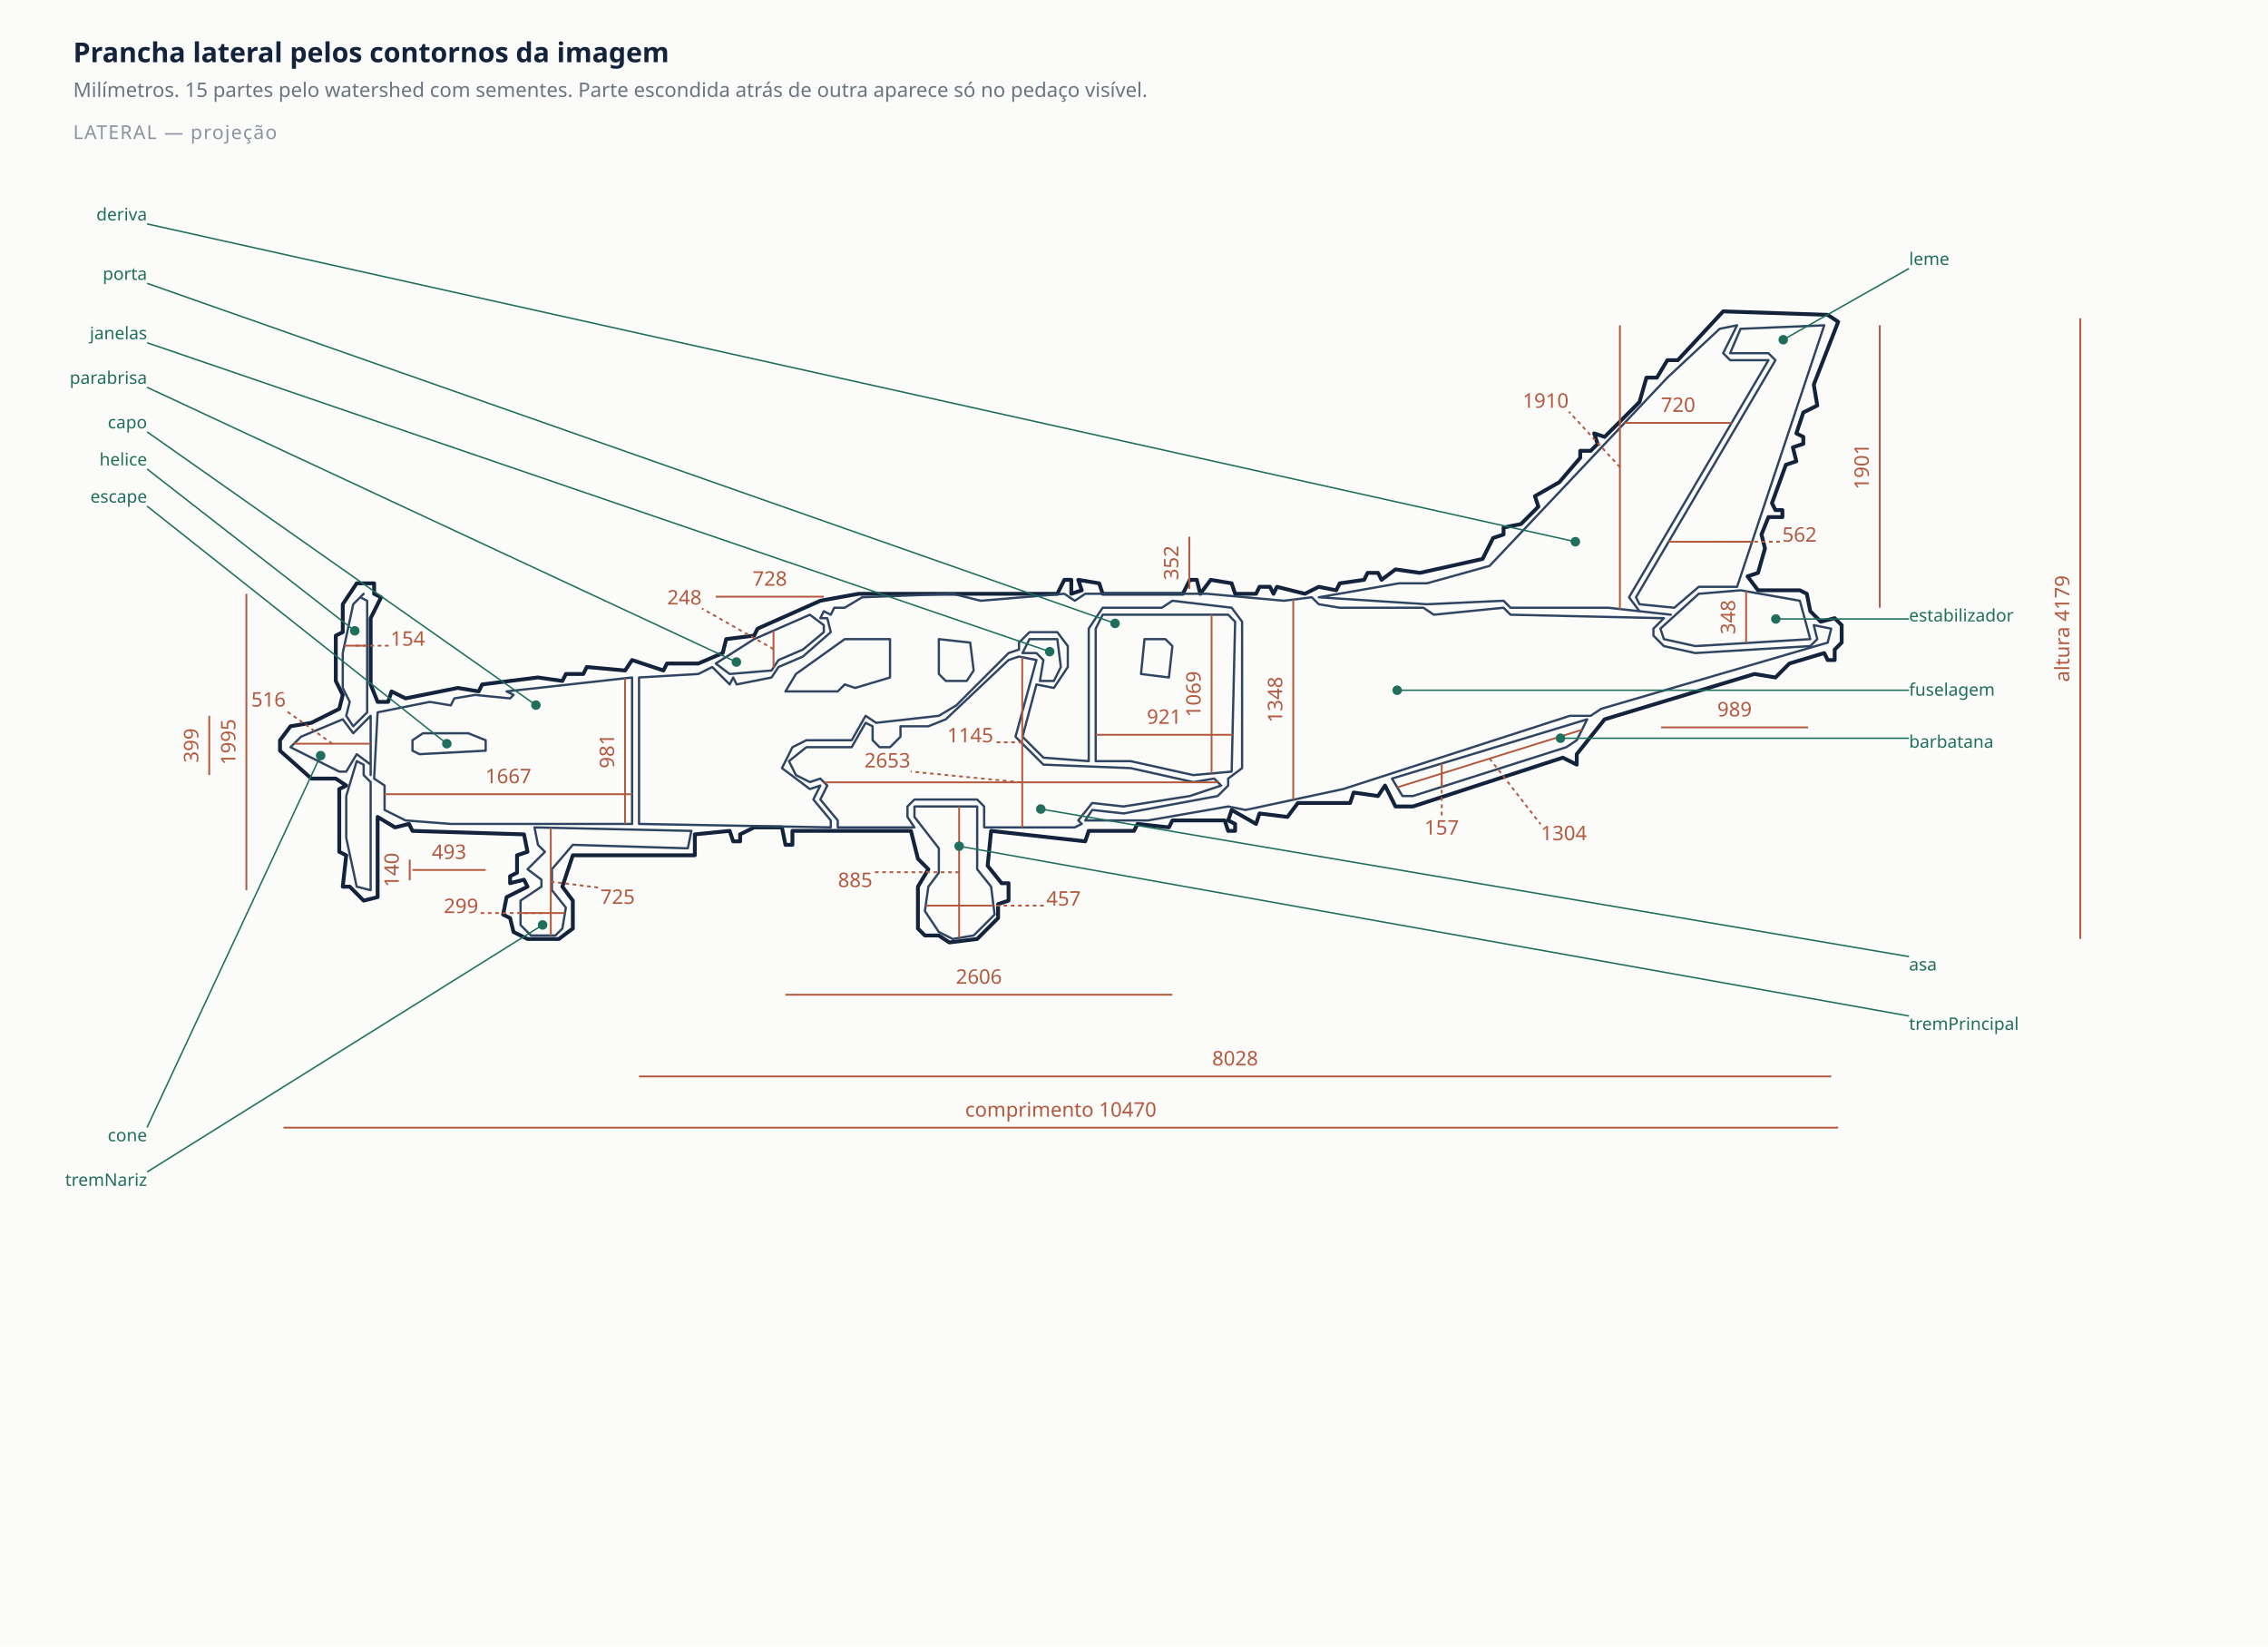
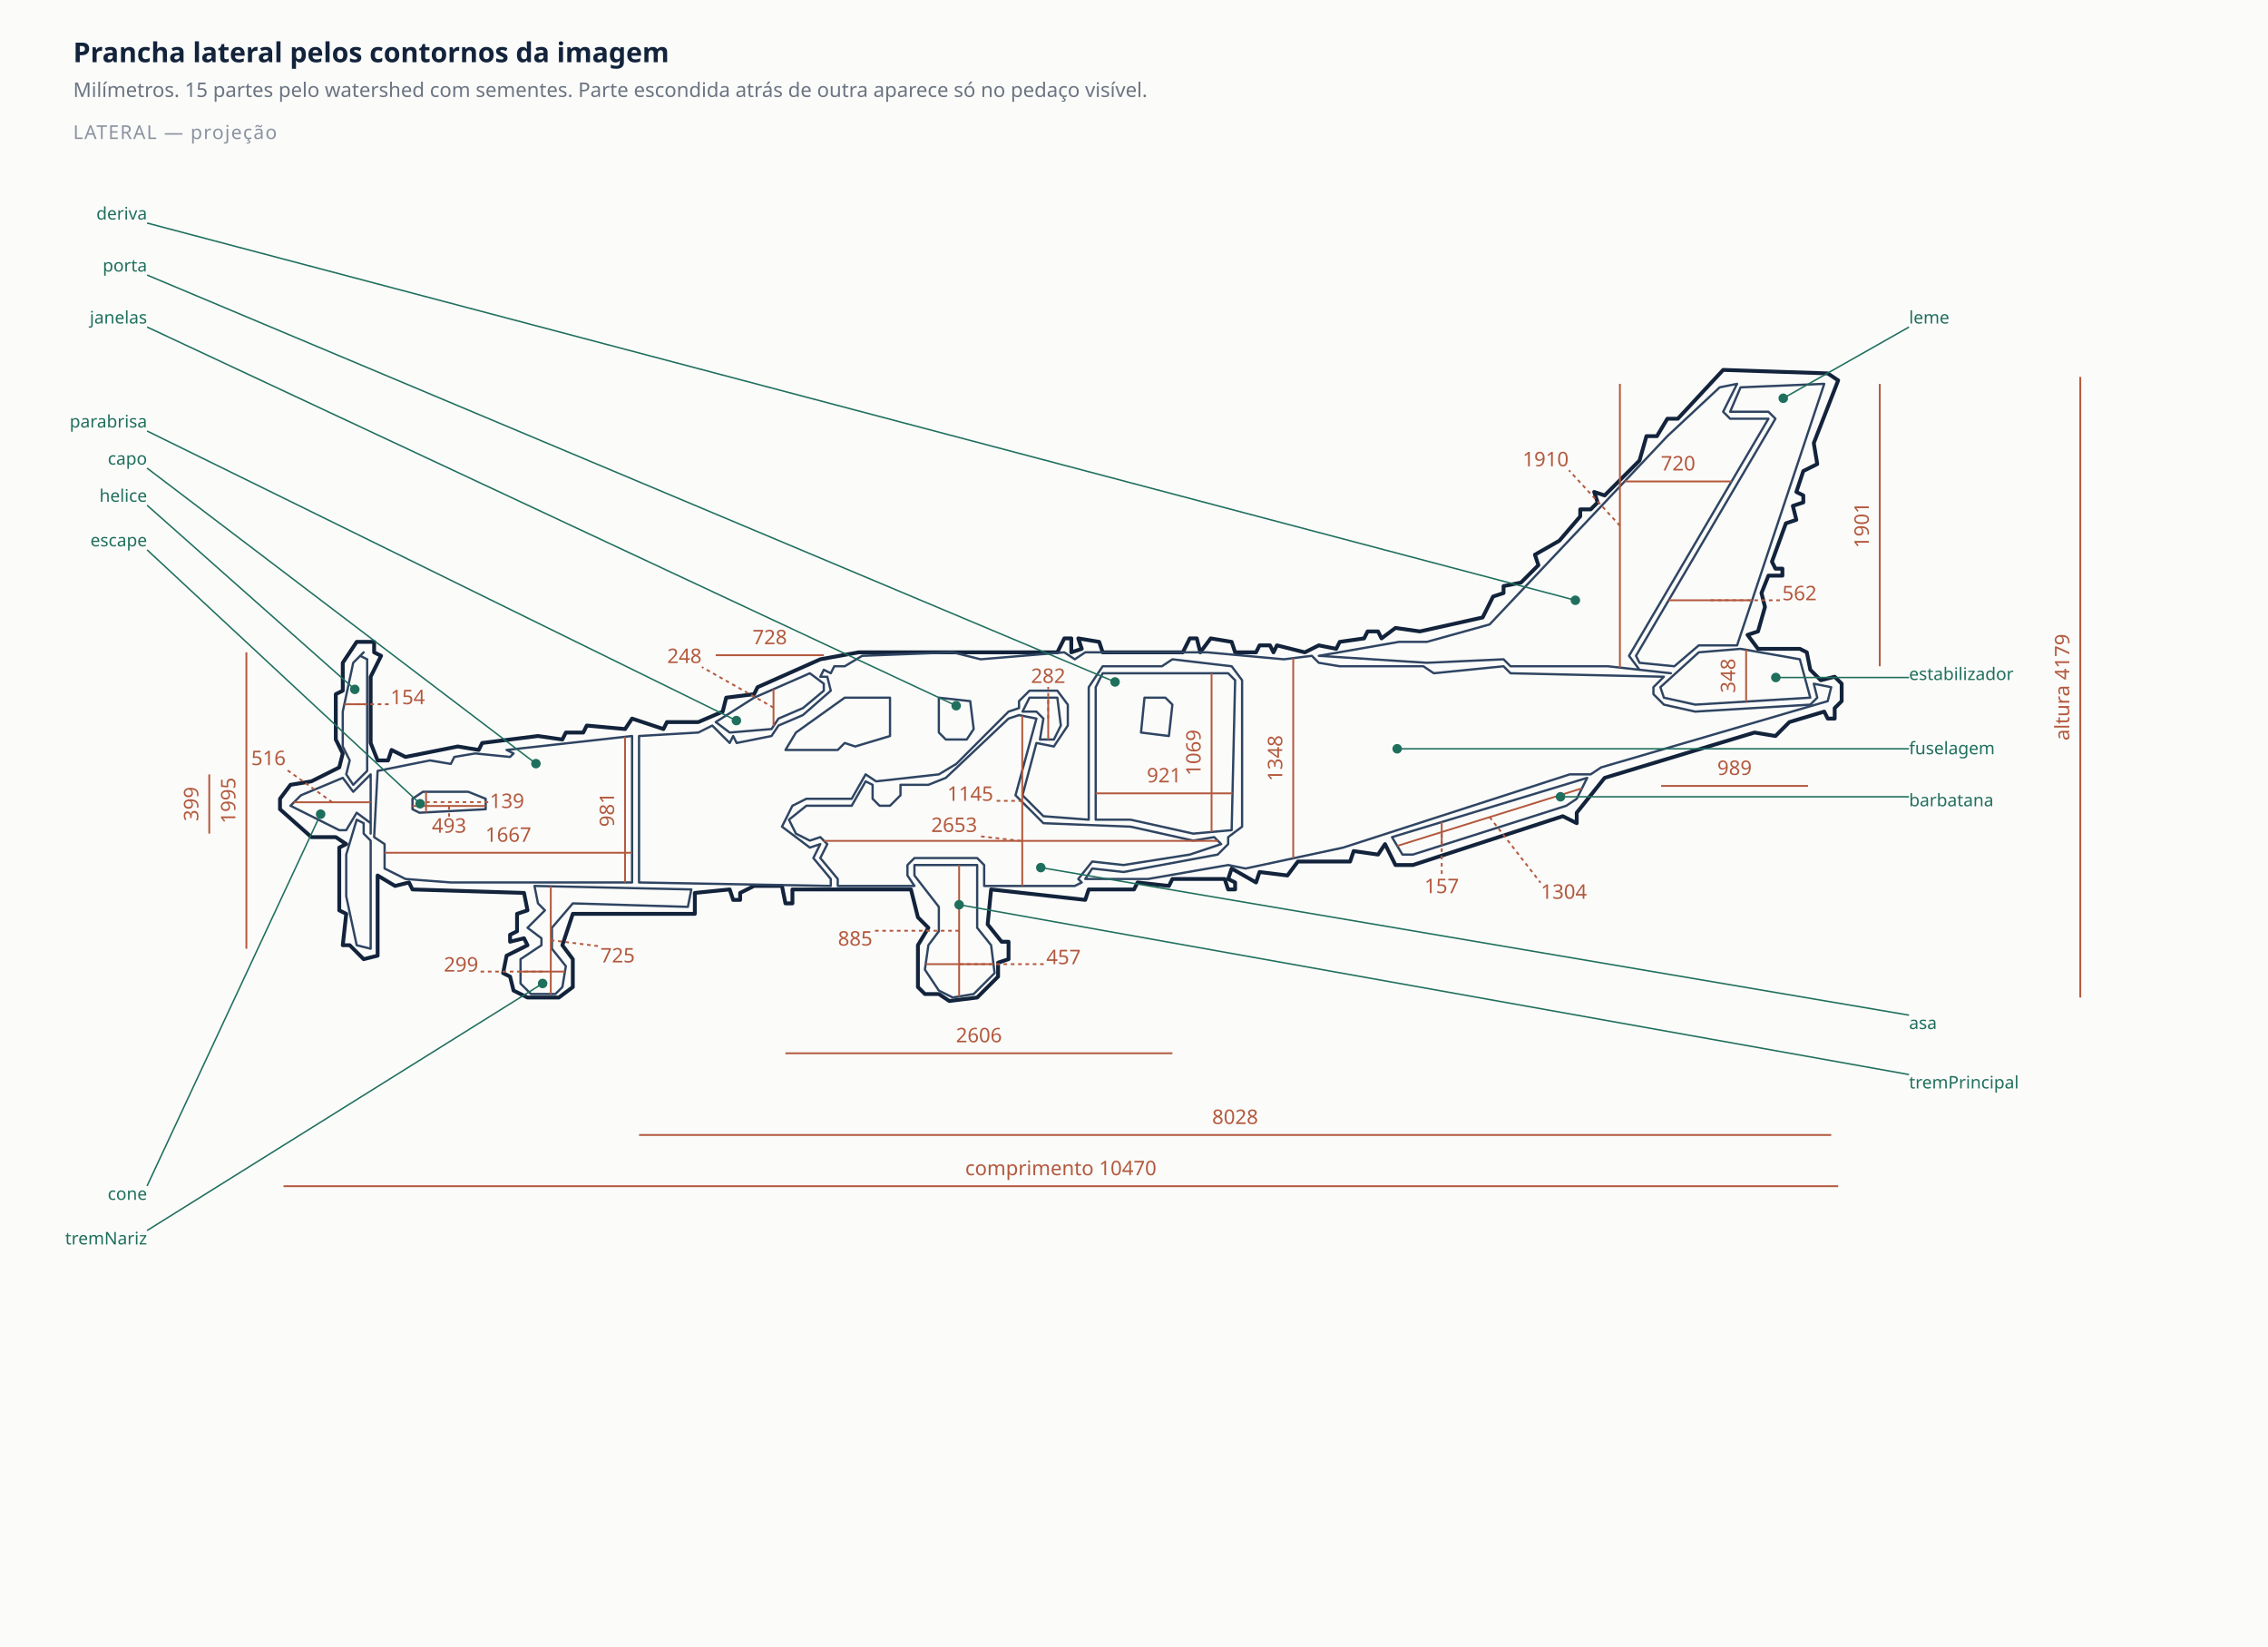
<svg xmlns="http://www.w3.org/2000/svg" viewBox="0 0 1240 900" width="1240" height="900" font-family="ui-sans-serif, system-ui, sans-serif">
  <rect width="1240" height="900" fill="#fbfbfa" />
  <style>
  .contorno{fill:none;stroke:#12233b;stroke-width:2.1;stroke-linejoin:round;stroke-linecap:round}
  .painel{fill:none;stroke:#2f4562;stroke-width:1.25;stroke-linejoin:round;stroke-linecap:round}
  .vidro{fill:none;stroke:#3d6b86;stroke-width:1.35;stroke-linejoin:round}
  .cromo{fill:none;stroke:#8a94a2;stroke-width:1.4;stroke-linejoin:round}
  .roda{fill:none;stroke:#8a94a2;stroke-width:1.6}
  .aro{fill:none;stroke:#c0c6cf;stroke-width:1.1}
  .eixo{fill:none;stroke:#c8ccd2;stroke-width:1;stroke-dasharray:9 4 2 4}
  .carater{fill:none;stroke:#b3593d;stroke-width:1.7;stroke-dasharray:6 3}
  .cota{stroke:#b3593d;stroke-width:1;fill:none}
  .cotat{fill:#b3593d;font-size:11px}
  .lm{fill:#1f6f5c}
  .lmt{fill:#1f6f5c;font-size:9.5px}
  .tit{fill:#12233b;font-size:15px;font-weight:600}
  .sub{fill:#6b7481;font-size:11px}
  .rot{fill:#8b93a0;font-size:10.5px;letter-spacing:.06em}
</style>
  <text x="40" y="34" class="tit">Prancha lateral pelos contornos da imagem</text>
  <text x="40" y="53" class="sub">Milímetros. 15 partes pelo watershed com sementes. Parte escondida atrás de outra aparece só no pedaço visível.</text>
  <text x="40" y="76" class="rot">LATERAL — projeção</text>
-   <path class="contorno" d="M 1005 175.91 L 999.28 172.09 L 942.11 170.19 L 917.33 196.87 L 911.61 196.87 L 905.9 206.4 L 900.18 206.4 L 896.37 219.74 L 877.31 238.8 L 871.59 236.89 L 873.5 242.61 L 869.69 246.42 L 863.97 246.42 L 863.97 250.23 L 852.53 263.57 L 839.19 271.2 L 841.1 276.92 L 831.57 286.44 L 822.04 288.35 L 822.04 292.16 L 816.32 294.07 L 810.61 305.5 L 776.3 313.13 L 762.96 311.22 L 755.34 316.94 L 753.43 313.13 L 747.71 313.13 L 745.81 316.94 L 732.47 318.84 L 730.56 322.65 L 721.03 320.75 L 713.41 324.56 L 698.16 320.75 L 696.26 324.56 L 694.35 320.75 L 688.63 320.75 L 686.73 324.56 L 675.29 324.56 L 673.39 318.84 L 661.95 316.94 L 656.23 324.56 L 654.33 316.94 L 650.52 316.94 L 646.7 324.56 L 602.87 324.56 L 600.96 318.84 L 589.53 316.94 L 591.44 322.65 L 585.72 324.56 L 585.72 316.94 L 581.91 316.94 L 578.09 324.56 L 469.46 324.56 L 448.5 328.37 L 414.19 343.62 L 412.29 347.43 L 397.04 349.34 L 395.13 356.96 L 381.79 362.68 L 364.64 362.68 L 362.74 366.49 L 345.58 360.77 L 341.77 366.49 L 320.81 364.58 L 318.9 368.4 L 309.37 368.4 L 307.47 372.21 L 294.13 370.3 L 263.63 374.11 L 261.73 377.92 L 250.29 376.02 L 221.7 381.74 L 214.08 377.92 L 212.17 383.64 L 206.46 383.64 L 202.65 374.11 L 202.65 337.9 L 208.36 326.47 L 204.55 324.56 L 204.55 318.84 L 195.02 318.84 L 187.4 330.28 L 187.4 345.53 L 183.59 347.43 L 183.59 372.21 L 187.4 379.83 L 185.49 387.45 L 170.25 395.08 L 158.81 396.98 L 153.09 404.61 L 153.09 410.32 L 170.25 425.57 L 183.59 425.57 L 189.3 429.38 L 185.49 431.29 L 185.49 465.59 L 189.3 467.5 L 187.4 484.65 L 191.21 484.65 L 198.83 492.27 L 206.46 490.37 L 206.46 446.53 L 215.99 452.25 L 223.61 450.35 L 225.52 454.16 L 286.5 456.06 L 288.41 465.59 L 282.69 467.5 L 282.69 477.03 L 278.88 478.93 L 278.88 482.75 L 286.5 480.84 L 288.41 484.65 L 276.97 490.37 L 275.07 499.9 L 278.88 501.8 L 280.78 509.43 L 288.41 513.24 L 305.56 513.24 L 313.18 507.52 L 313.18 492.27 L 307.47 484.65 L 313.18 467.5 L 379.89 467.5 L 379.89 456.06 L 398.95 454.16 L 400.85 459.87 L 404.66 459.87 L 404.66 456.06 L 412.29 452.25 L 427.53 452.25 L 429.44 461.78 L 433.25 461.78 L 433.25 454.16 L 498.05 454.16 L 501.86 469.4 L 507.58 475.12 L 501.86 484.65 L 501.86 507.52 L 505.67 511.33 L 513.3 511.33 L 519.01 515.14 L 534.26 513.24 L 545.69 501.8 L 545.69 494.18 L 551.41 492.27 L 551.41 482.75 L 547.6 482.75 L 539.98 473.22 L 541.88 454.16 L 593.34 459.87 L 595.25 454.16 L 620.02 454.16 L 621.93 450.35 L 639.08 452.25 L 640.99 448.44 L 669.57 448.44 L 671.48 454.16 L 675.29 454.16 L 675.29 450.35 L 671.48 448.44 L 673.39 442.72 L 686.73 450.35 L 688.63 444.63 L 703.88 446.53 L 709.6 438.91 L 738.18 438.91 L 740.09 433.19 L 753.43 435.1 L 757.24 429.38 L 762.96 440.82 L 772.49 440.82 L 854.44 414.13 L 862.06 417.95 L 862.06 412.23 L 877.31 393.17 L 959.26 368.4 L 970.7 370.3 L 978.32 362.68 L 997.38 356.96 L 999.28 360.77 L 1003.09 360.77 L 1003.09 355.05 L 1006.91 351.24 L 1006.91 341.71 L 1003.09 337.9 L 995.47 339.81 L 989.75 334.09 L 987.85 324.56 L 984.04 322.65 L 961.17 322.65 L 955.45 315.03 L 961.17 313.13 L 964.98 299.78 L 963.07 292.16 L 966.88 282.63 L 974.51 282.63 L 974.51 278.82 L 970.7 278.82 L 968.79 275.01 L 976.41 254.05 L 982.13 252.14 L 980.22 244.52 L 985.94 242.61 L 985.94 238.8 L 982.13 236.89 L 985.94 225.46 L 993.57 221.65 L 991.66 210.21 L 1005 175.91" />
-   <path class="painel" d="M 667.67 429.38 L 663.86 425.57 L 652.42 427.48 L 618.12 419.85 L 570.47 417.95 L 555.22 402.7 L 566.66 360.77 L 557.13 358.87 L 551.41 360.77 L 517.11 393.17 L 507.58 396.98 L 492.33 396.98 L 492.33 402.7 L 486.61 408.42 L 480.9 408.42 L 477.09 404.61 L 477.09 396.98 L 473.27 395.08 L 465.65 408.42 L 440.87 408.42 L 431.35 416.04 L 435.16 423.66 L 442.78 427.48 L 448.5 425.57 L 452.31 429.38 L 448.5 437 L 458.03 448.44 L 458.03 452.25 L 499.96 452.25 L 496.14 446.53 L 496.14 440.82 L 499.96 437 L 534.26 437 L 538.07 440.82 L 538.07 452.25 L 587.62 452.25 L 591.44 450.35 L 589.53 448.44 L 597.15 438.91 L 614.31 440.82 L 650.52 435.1 L 667.67 429.38" />
-   <path class="painel" d="M 867.78 393.17 L 761.05 425.57 L 766.77 435.1 L 772.49 435.1 L 856.35 408.42 L 862.06 404.61 L 867.78 393.17" />
-   <path class="painel" d="M 345.58 370.3 L 276.97 377.92 L 280.78 379.83 L 278.88 381.74 L 259.82 379.83 L 248.39 381.74 L 246.48 385.55 L 235.05 383.64 L 206.46 389.36 L 204.55 425.57 L 210.27 429.38 L 210.27 442.72 L 221.7 448.44 L 246.48 450.35 L 345.58 450.35 L 345.58 370.3" />
-   <path class="painel" d="M 202.65 391.26 L 193.12 400.79 L 187.4 393.17 L 164.53 402.7 L 158.81 408.42 L 185.49 421.76 L 189.3 421.76 L 195.02 412.23 L 202.65 417.95 L 202.65 423.66 L 202.65 391.26" />
-   <path class="painel" d="M 966.88 196.87 L 945.92 196.87 L 942.11 193.06 L 949.73 177.81 L 940.2 179.72 L 911.61 206.4 L 814.42 309.31 L 780.11 318.84 L 764.87 318.84 L 721.03 326.47 L 780.11 330.28 L 822.04 328.37 L 825.85 332.18 L 879.22 332.18 L 913.52 336 L 896.37 334.09 L 890.65 326.47 L 966.88 196.87" />
-   <path class="painel" d="M 225.52 404.61 L 225.52 410.32 L 229.33 412.23 L 265.54 410.32 L 265.54 404.61 L 256.01 400.79 L 231.23 400.79 L 225.52 404.61" />
-   <path class="painel" d="M 907.8 343.62 L 909.71 349.34 L 926.86 353.15 L 989.75 349.34 L 984.04 328.37 L 951.64 322.65 L 928.77 324.56 L 907.8 343.62" />
-   <path class="painel" d="M 349.39 450.35 L 454.22 452.25 L 454.22 448.44 L 444.69 437 L 448.5 429.38 L 442.78 431.29 L 427.53 419.85 L 433.25 408.42 L 440.87 404.61 L 465.65 404.61 L 473.27 391.26 L 478.99 395.08 L 513.3 391.26 L 522.83 385.55 L 551.41 356.96 L 557.13 355.05 L 557.13 351.24 L 562.85 345.53 L 578.09 345.53 L 583.81 353.15 L 583.81 364.58 L 576.19 376.02 L 566.66 374.11 L 559.04 402.7 L 570.47 414.13 L 595.25 416.04 L 595.25 343.62 L 602.87 332.18 L 635.27 332.18 L 640.99 328.37 L 673.39 332.18 L 679.1 339.81 L 679.1 419.85 L 671.48 425.57 L 671.48 429.38 L 665.76 435.1 L 614.31 444.63 L 597.15 442.72 L 593.34 448.44 L 627.65 448.44 L 671.48 440.82 L 681.01 442.72 L 734.37 431.29 L 858.25 391.26 L 869.69 391.26 L 875.4 387.45 L 999.28 351.24 L 1001.19 343.62 L 991.66 341.71 L 993.57 349.34 L 989.75 353.15 L 926.86 356.96 L 909.71 353.15 L 903.99 347.43 L 903.99 343.62 L 909.71 337.9 L 825.85 336 L 822.04 332.18 L 783.92 336 L 778.21 332.18 L 732.47 332.18 L 721.03 330.28 L 717.22 326.47 L 701.97 328.37 L 660.04 324.56 L 593.34 324.56 L 587.62 328.37 L 581.91 324.56 L 536.17 328.37 L 520.92 324.56 L 471.37 326.47 L 461.84 332.18 L 456.12 332.18 L 454.22 336 L 450.4 334.09 L 448.5 337.9 L 452.31 337.9 L 454.22 345.53 L 438.97 358.87 L 425.63 364.58 L 421.82 370.3 L 402.76 374.11 L 400.85 370.3 L 398.95 374.11 L 389.42 364.58 L 381.79 368.4 L 349.39 370.3 L 349.39 450.35" />
-   <path class="painel" d="M 195.02 416.04 L 189.3 435.1 L 189.3 457.97 L 195.02 484.65 L 202.65 486.56 L 202.65 427.48 L 198.83 423.66 L 198.83 417.95 L 195.02 416.04" />
-   <path class="painel" d="M 198.83 324.56 L 193.12 330.28 L 187.4 356.96 L 187.4 376.02 L 191.21 383.64 L 189.3 391.26 L 193.12 396.98 L 200.74 389.36 L 200.74 328.37 L 196.93 326.47 L 198.83 324.56" />
-   <path class="painel" d="M 486.61 349.34 L 461.84 349.34 L 435.16 368.4 L 429.44 377.92 L 458.03 377.92 L 461.84 374.11 L 467.56 376.02 L 486.61 370.3 L 486.61 349.34" />
-   <path class="painel" d="M 513.3 349.34 L 513.3 368.4 L 517.11 372.21 L 528.54 372.21 L 532.35 366.49 L 530.45 351.24 L 513.3 349.34" />
-   <path class="painel" d="M 625.74 349.34 L 623.83 368.4 L 639.08 370.3 L 640.99 353.15 L 637.17 349.34 L 625.74 349.34" />
-   <path class="painel" d="M 562.85 349.34 L 559.04 356.96 L 566.66 356.96 L 570.47 360.77 L 568.57 372.21 L 576.19 372.21 L 580 364.58 L 578.09 349.34 L 562.85 349.34" />
-   <path class="painel" d="M 997.38 177.81 L 951.64 179.72 L 945.92 193.06 L 966.88 193.06 L 970.7 196.87 L 894.46 326.47 L 896.37 330.28 L 915.43 332.18 L 928.77 320.75 L 949.73 320.75 L 997.38 177.81" />
-   <path class="painel" d="M 450.4 341.71 L 442.78 336 L 412.29 349.34 L 391.32 362.68 L 398.95 368.4 L 421.82 366.49 L 425.63 360.77 L 438.97 355.05 L 450.4 345.53 L 450.4 341.71" />
-   <path class="painel" d="M 602.87 336 L 599.06 343.62 L 599.06 416.04 L 618.12 416.04 L 652.42 423.66 L 673.39 421.76 L 675.29 339.81 L 671.48 336 L 602.87 336" />
-   <path class="painel" d="M 284.6 505.61 L 290.31 511.33 L 303.65 511.33 L 307.47 507.52 L 309.37 496.09 L 301.75 486.56 L 301.75 475.12 L 313.18 461.78 L 376.08 463.69 L 377.98 454.16 L 292.22 452.25 L 294.13 461.78 L 297.94 465.59 L 288.41 475.12 L 296.03 480.84 L 296.03 484.65 L 284.6 492.27 L 284.6 505.61" />
-   <path class="painel" d="M 499.96 440.82 L 499.96 446.53 L 513.3 463.69 L 513.3 477.03 L 507.58 484.65 L 505.67 497.99 L 513.3 509.43 L 520.92 513.24 L 532.35 511.33 L 543.79 499.9 L 541.88 484.65 L 534.26 475.12 L 534.26 440.82 L 499.96 440.82" />
-   <path class="cota" d="M 155 616.37 L 1005 616.37" />
-   <text x="580" y="610.37" class="cotat" text-anchor="middle">comprimento 10470</text>
-   <path class="cota" d="M 1137.37 513.24 L 1137.37 174" />
-   <text x="1131.37" y="343.62" class="cotat" text-anchor="middle" transform="rotate(-90 1131.37 343.62)">altura 4179</text>
-   <path class="cota" d="M 188.26 352.93 L 200.74 352.93" />
-   <text x="222.92" y="352.93" class="cotat" text-anchor="middle">154</text>
-   <path class="cota" stroke-dasharray="2 2" d="M 194.5 352.93 L 213.35 352.93" />
-   <path class="cota" d="M 134.7 486.56 L 134.7 324.56" />
-   <text x="128.7" y="405.56" class="cotat" text-anchor="middle" transform="rotate(-90 128.7 405.56)">1995</text>
-   <path class="cota" d="M 160.72 406.51 L 202.65 406.51" />
-   <text x="146.77" y="386.22" class="cotat" text-anchor="middle">516</text>
-   <path class="cota" stroke-dasharray="2 2" d="M 181.68 406.51 L 156.34 388.42" />
-   <path class="cota" d="M 114.41 423.66 L 114.41 391.26" />
-   <text x="108.41" y="407.46" class="cotat" text-anchor="middle" transform="rotate(-90 108.41 407.46)">399</text>
-   <path class="cota" d="M 210.27 434.11 L 345.58 434.11" />
-   <text x="277.93" y="428.11" class="cotat" text-anchor="middle">1667</text>
-   <path class="cota" d="M 341.73 450.35 L 341.73 370.73" />
-   <text x="335.73" y="410.54" class="cotat" text-anchor="middle" transform="rotate(-90 335.73 410.54)">981</text>
-   <path class="cota" d="M 225.52 475.52 L 265.54 475.52" />
-   <text x="245.53" y="469.52" class="cotat" text-anchor="middle">493</text>
-   <path class="cota" d="M 224.01 481.2 L 224.01 469.84" />
-   <text x="218.01" y="475.52" class="cotat" text-anchor="middle" transform="rotate(-90 218.01 475.52)">140</text>
-   <path class="cota" d="M 391.32 326.14 L 450.4 326.14" />
-   <text x="420.86" y="320.14" class="cotat" text-anchor="middle">728</text>
-   <path class="cota" d="M 422.91 364.85 L 422.91 344.69" />
-   <text x="374.2" y="330.41" class="cotat" text-anchor="middle">248</text>
-   <path class="cota" stroke-dasharray="2 2" d="M 422.91 354.77 L 383.77 332.61" />
-   <path class="cota" d="M 429.44 543.71 L 640.99 543.71" />
-   <text x="535.21" y="537.71" class="cotat" text-anchor="middle">2606</text>
-   <path class="cota" d="M 650.23 321.92 L 650.23 293.34" />
-   <text x="644.23" y="307.63" class="cotat" text-anchor="middle" transform="rotate(-90 644.23 307.63)">352</text>
-   <path class="cota" d="M 599.06 401.64 L 673.85 401.64" />
-   <text x="636.46" y="395.64" class="cotat" text-anchor="middle">921</text>
-   <path class="cota" d="M 662.41 422.76 L 662.41 336" />
-   <text x="656.41" y="379.38" class="cotat" text-anchor="middle" transform="rotate(-90 656.41 379.38)">1069</text>
-   <path class="cota" d="M 349.39 588.37 L 1001.19 588.37" />
-   <text x="675.29" y="582.37" class="cotat" text-anchor="middle">8028</text>
-   <path class="cota" d="M 707.06 437.14 L 707.06 327.74" />
-   <text x="701.06" y="382.44" class="cotat" text-anchor="middle" transform="rotate(-90 701.06 382.44)">1348</text>
-   <path class="cota" d="M 450.55 427.62 L 665.91 427.62" />
-   <text x="485.16" y="419.5" class="cotat" text-anchor="middle">2653</text>
-   <path class="cota" stroke-dasharray="2 2" d="M 558.23 427.62 L 497.92 421.7" />
-   <path class="cota" d="M 558.9 452.22 L 558.9 359.26" />
-   <text x="530.48" y="405.74" class="cotat" text-anchor="middle">1145</text>
-   <path class="cota" stroke-dasharray="2 2" d="M 558.9 405.74 L 543.24 405.74" />
-   <path class="cota" d="M 763.89 430.38 L 864.96 398.88" />
-   <text x="855.02" y="459.28" class="cotat" text-anchor="middle">1304</text>
-   <path class="cota" stroke-dasharray="2 2" d="M 814.43 414.63 L 842.26 450.48" />
-   <path class="cota" d="M 788.24 430.09 L 788.24 417.32" />
-   <text x="788.24" y="456.18" class="cotat" text-anchor="middle">157</text>
-   <path class="cota" stroke-dasharray="2 2" d="M 788.24 423.7 L 788.24 447.38" />
-   <path class="cota" d="M 908.2 397.58 L 988.52 397.58" />
-   <text x="948.36" y="391.58" class="cotat" text-anchor="middle">989</text>
-   <path class="cota" d="M 954.67 351.46 L 954.67 323.19" />
-   <text x="948.67" y="337.33" class="cotat" text-anchor="middle" transform="rotate(-90 948.67 337.33)">348</text>
-   <path class="cota" d="M 888.24 231.15 L 946.72 231.15" />
-   <text x="917.48" y="225.15" class="cotat" text-anchor="middle">720</text>
-   <path class="cota" d="M 885.67 332.88 L 885.67 177.81" />
-   <text x="845.07" y="222.87" class="cotat" text-anchor="middle">1910</text>
-   <path class="cota" stroke-dasharray="2 2" d="M 885.67 255.34 L 857.83 225.07" />
-   <path class="cota" d="M 912.33 296.1 L 957.95 296.1" />
-   <text x="983.85" y="296.1" class="cotat" text-anchor="middle">562</text>
-   <path class="cota" stroke-dasharray="2 2" d="M 935.14 296.1 L 974.28 296.1" />
-   <path class="cota" d="M 1027.74 332.18 L 1027.74 177.81" />
-   <text x="1021.74" y="255" class="cotat" text-anchor="middle" transform="rotate(-90 1021.74 255)">1901</text>
-   <path class="cota" d="M 284.6 499.06 L 308.88 499.06" />
-   <text x="252.08" y="499.06" class="cotat" text-anchor="middle">299</text>
-   <path class="cota" stroke-dasharray="2 2" d="M 296.74 499.06 L 261.65 499.06" />
-   <path class="cota" d="M 301.13 511.33 L 301.13 452.45" />
-   <text x="337.67" y="494.07" class="cotat" text-anchor="middle">725</text>
-   <path class="cota" stroke-dasharray="2 2" d="M 301.13 481.89 L 328.1 485.27" />
-   <path class="cota" d="M 506.1 495 L 543.18 495" />
-   <text x="581.47" y="495" class="cotat" text-anchor="middle">457</text>
-   <path class="cota" stroke-dasharray="2 2" d="M 524.64 495 L 571.9 495" />
-   <path class="cota" d="M 524.39 512.66 L 524.39 440.82" />
-   <text x="467.56" y="484.86" class="cotat" text-anchor="middle">885</text>
-   <path class="cota" stroke-dasharray="2 2" d="M 524.39 476.74 L 477.13 476.74" />
-   <circle class="lm" cx="569.04" cy="442.23" r="2.6" />
-   <text class="lmt" x="1043.74" y="530.48">asa</text>
-   <path class="lm" stroke="#1f6f5c" stroke-width="0.8" fill="none" d="M 569.04 442.23 L 1043.74 522.88" />
-   <circle class="lm" cx="853.19" cy="403.51" r="2.6" />
-   <text class="lmt" x="1043.74" y="408.7">barbatana</text>
-   <path class="lm" stroke="#1f6f5c" stroke-width="0.8" fill="none" d="M 853.19 403.51 L 1043.74 403.51" />
-   <circle class="lm" cx="293.01" cy="385.4" r="2.6" />
-   <text class="lmt" x="80.41" y="234.15" text-anchor="end">capo</text>
-   <path class="lm" stroke="#1f6f5c" stroke-width="0.8" fill="none" d="M 293.01 385.4 L 80.41 236.05" />
-   <circle class="lm" cx="175.3" cy="413.01" r="2.6" />
-   <text class="lmt" x="80.41" y="623.84" text-anchor="end">cone</text>
-   <path class="lm" stroke="#1f6f5c" stroke-width="0.8" fill="none" d="M 175.3 413.01 L 80.41 616.24" />
-   <circle class="lm" cx="861.31" cy="296.1" r="2.6" />
-   <text class="lmt" x="80.41" y="120.49" text-anchor="end">deriva</text>
-   <path class="lm" stroke="#1f6f5c" stroke-width="0.8" fill="none" d="M 861.31 296.1 L 80.41 122.39" />
-   <circle class="lm" cx="244.3" cy="406.51" r="2.6" />
-   <text class="lmt" x="80.41" y="274.74" text-anchor="end">escape</text>
-   <path class="lm" stroke="#1f6f5c" stroke-width="0.8" fill="none" d="M 244.3 406.51 L 80.41 276.64" />
-   <circle class="lm" cx="970.91" cy="338.32" r="2.6" />
-   <text class="lmt" x="1043.74" y="339.69">estabilizador</text>
-   <path class="lm" stroke="#1f6f5c" stroke-width="0.8" fill="none" d="M 970.91 338.32 L 1043.74 338.32" />
-   <circle class="lm" cx="763.89" cy="377.28" r="2.6" />
-   <text class="lmt" x="1043.74" y="380.28">fuselagem</text>
-   <path class="lm" stroke="#1f6f5c" stroke-width="0.8" fill="none" d="M 763.89 377.28 L 1043.74 377.28" />
-   <circle class="lm" cx="193.97" cy="344.81" r="2.6" />
-   <text class="lmt" x="80.41" y="254.45" text-anchor="end">helice</text>
-   <path class="lm" stroke="#1f6f5c" stroke-width="0.8" fill="none" d="M 193.97 344.81 L 80.41 256.35" />
-   <circle class="lm" cx="573.91" cy="356.18" r="2.6" />
-   <text class="lmt" x="80.41" y="185.44" text-anchor="end">janelas</text>
-   <path class="lm" stroke="#1f6f5c" stroke-width="0.8" fill="none" d="M 573.91 356.18 L 80.41 187.34" />
-   <circle class="lm" cx="974.97" cy="185.69" r="2.6" />
-   <text class="lmt" x="1043.74" y="144.85">leme</text>
-   <path class="lm" stroke="#1f6f5c" stroke-width="0.8" fill="none" d="M 974.97 185.69 L 1043.74 146.75" />
-   <circle class="lm" cx="402.61" cy="361.86" r="2.6" />
-   <text class="lmt" x="80.41" y="209.8" text-anchor="end">parabrisa</text>
-   <path class="lm" stroke="#1f6f5c" stroke-width="0.8" fill="none" d="M 402.61 361.86 L 80.41 211.7" />
-   <circle class="lm" cx="609.64" cy="340.75" r="2.6" />
-   <text class="lmt" x="80.41" y="152.97" text-anchor="end">porta</text>
-   <path class="lm" stroke="#1f6f5c" stroke-width="0.8" fill="none" d="M 609.64 340.75 L 80.41 154.87" />
-   <circle class="lm" cx="296.67" cy="505.56" r="2.6" />
-   <text class="lmt" x="80.41" y="648.2" text-anchor="end">tremNariz</text>
-   <path class="lm" stroke="#1f6f5c" stroke-width="0.8" fill="none" d="M 296.67 505.56 L 80.41 640.6" />
-   <circle class="lm" cx="524.39" cy="462.53" r="2.6" />
-   <text class="lmt" x="1043.74" y="562.95">tremPrincipal</text>
-   <path class="lm" stroke="#1f6f5c" stroke-width="0.8" fill="none" d="M 524.39 462.53 L 1043.74 555.35" />
+   <path class="contorno" d="M 1005 207.91 L 999.28 204.09 L 942.11 202.19 L 917.33 228.87 L 911.61 228.87 L 905.9 238.4 L 900.18 238.4 L 896.37 251.74 L 877.31 270.8 L 871.59 268.89 L 873.5 274.61 L 869.69 278.42 L 863.97 278.42 L 863.97 282.23 L 852.53 295.57 L 839.19 303.2 L 841.1 308.92 L 831.57 318.44 L 822.04 320.35 L 822.04 324.16 L 816.32 326.07 L 810.61 337.5 L 776.3 345.13 L 762.96 343.22 L 755.34 348.94 L 753.43 345.13 L 747.71 345.13 L 745.81 348.94 L 732.47 350.84 L 730.56 354.65 L 721.03 352.75 L 713.41 356.56 L 698.16 352.75 L 696.26 356.56 L 694.35 352.75 L 688.63 352.75 L 686.73 356.56 L 675.29 356.56 L 673.39 350.84 L 661.95 348.94 L 656.23 356.56 L 654.33 348.94 L 650.52 348.94 L 646.7 356.56 L 602.87 356.56 L 600.96 350.84 L 589.53 348.94 L 591.44 354.65 L 585.72 356.56 L 585.72 348.94 L 581.91 348.94 L 578.09 356.56 L 469.46 356.56 L 448.5 360.37 L 414.19 375.62 L 412.29 379.43 L 397.04 381.34 L 395.13 388.96 L 381.79 394.68 L 364.64 394.68 L 362.74 398.49 L 345.58 392.77 L 341.77 398.49 L 320.81 396.58 L 318.9 400.4 L 309.37 400.4 L 307.47 404.21 L 294.13 402.3 L 263.63 406.11 L 261.73 409.92 L 250.29 408.02 L 221.7 413.74 L 214.08 409.92 L 212.17 415.64 L 206.46 415.64 L 202.65 406.11 L 202.65 369.9 L 208.36 358.47 L 204.55 356.56 L 204.55 350.84 L 195.02 350.84 L 187.4 362.28 L 187.4 377.53 L 183.59 379.43 L 183.59 404.21 L 187.4 411.83 L 185.49 419.45 L 170.25 427.08 L 158.81 428.98 L 153.09 436.61 L 153.09 442.32 L 170.25 457.57 L 183.59 457.57 L 189.3 461.38 L 185.49 463.29 L 185.49 497.59 L 189.3 499.5 L 187.4 516.65 L 191.21 516.65 L 198.83 524.27 L 206.46 522.37 L 206.46 478.53 L 215.99 484.25 L 223.61 482.35 L 225.52 486.16 L 286.5 488.06 L 288.41 497.59 L 282.69 499.5 L 282.69 509.03 L 278.88 510.93 L 278.88 514.75 L 286.5 512.84 L 288.41 516.65 L 276.97 522.37 L 275.07 531.9 L 278.88 533.8 L 280.78 541.43 L 288.41 545.24 L 305.56 545.24 L 313.18 539.52 L 313.18 524.27 L 307.47 516.65 L 313.18 499.5 L 379.89 499.5 L 379.89 488.06 L 398.95 486.16 L 400.85 491.87 L 404.66 491.87 L 404.66 488.06 L 412.29 484.25 L 427.53 484.25 L 429.44 493.78 L 433.25 493.78 L 433.25 486.16 L 498.05 486.16 L 501.86 501.4 L 507.58 507.12 L 501.86 516.65 L 501.86 539.52 L 505.67 543.33 L 513.3 543.33 L 519.01 547.14 L 534.26 545.24 L 545.69 533.8 L 545.69 526.18 L 551.41 524.27 L 551.41 514.75 L 547.6 514.75 L 539.98 505.22 L 541.88 486.16 L 593.34 491.87 L 595.25 486.16 L 620.02 486.16 L 621.93 482.35 L 639.08 484.25 L 640.99 480.44 L 669.57 480.44 L 671.48 486.16 L 675.29 486.16 L 675.29 482.35 L 671.48 480.44 L 673.39 474.72 L 686.73 482.35 L 688.63 476.63 L 703.88 478.53 L 709.6 470.91 L 738.18 470.91 L 740.09 465.19 L 753.43 467.1 L 757.24 461.38 L 762.96 472.82 L 772.49 472.82 L 854.44 446.13 L 862.06 449.95 L 862.06 444.23 L 877.31 425.17 L 959.26 400.4 L 970.7 402.3 L 978.32 394.68 L 997.38 388.96 L 999.28 392.77 L 1003.09 392.77 L 1003.09 387.05 L 1006.91 383.24 L 1006.91 373.71 L 1003.09 369.9 L 995.47 371.81 L 989.75 366.09 L 987.85 356.56 L 984.04 354.65 L 961.17 354.65 L 955.45 347.03 L 961.17 345.13 L 964.98 331.78 L 963.07 324.16 L 966.88 314.63 L 974.51 314.63 L 974.51 310.82 L 970.7 310.82 L 968.79 307.01 L 976.41 286.05 L 982.13 284.14 L 980.22 276.52 L 985.94 274.61 L 985.94 270.8 L 982.13 268.89 L 985.94 257.46 L 993.57 253.65 L 991.66 242.21 L 1005 207.91" />
+   <path class="painel" d="M 667.67 461.38 L 663.86 457.57 L 652.42 459.48 L 618.12 451.85 L 570.47 449.95 L 555.22 434.7 L 566.66 392.77 L 557.13 390.87 L 551.41 392.77 L 517.11 425.17 L 507.58 428.98 L 492.33 428.98 L 492.33 434.7 L 486.61 440.42 L 480.9 440.42 L 477.09 436.61 L 477.09 428.98 L 473.27 427.08 L 465.65 440.42 L 440.87 440.42 L 431.35 448.04 L 435.16 455.66 L 442.78 459.48 L 448.5 457.57 L 452.31 461.38 L 448.5 469 L 458.03 480.44 L 458.03 484.25 L 499.96 484.25 L 496.14 478.53 L 496.14 472.82 L 499.96 469 L 534.26 469 L 538.07 472.82 L 538.07 484.25 L 587.62 484.25 L 591.44 482.35 L 589.53 480.44 L 597.15 470.91 L 614.31 472.82 L 650.52 467.1 L 667.67 461.38" />
+   <path class="painel" d="M 867.78 425.17 L 761.05 457.57 L 766.77 467.1 L 772.49 467.1 L 856.35 440.42 L 862.06 436.61 L 867.78 425.17" />
+   <path class="painel" d="M 345.58 402.3 L 276.97 409.92 L 280.78 411.83 L 278.88 413.74 L 259.82 411.83 L 248.39 413.74 L 246.48 417.55 L 235.05 415.64 L 206.46 421.36 L 204.55 457.57 L 210.27 461.38 L 210.27 474.72 L 221.7 480.44 L 246.48 482.35 L 345.58 482.35 L 345.58 402.3" />
+   <path class="painel" d="M 202.65 423.26 L 193.12 432.79 L 187.4 425.17 L 164.53 434.7 L 158.81 440.42 L 185.49 453.76 L 189.3 453.76 L 195.02 444.23 L 202.65 449.95 L 202.65 455.66 L 202.65 423.26" />
+   <path class="painel" d="M 966.88 228.87 L 945.92 228.87 L 942.11 225.06 L 949.73 209.81 L 940.2 211.72 L 911.61 238.4 L 814.42 341.31 L 780.11 350.84 L 764.87 350.84 L 721.03 358.47 L 780.11 362.28 L 822.04 360.37 L 825.85 364.18 L 879.22 364.18 L 913.52 368 L 896.37 366.09 L 890.65 358.47 L 966.88 228.87" />
+   <path class="painel" d="M 225.52 436.61 L 225.52 442.32 L 229.33 444.23 L 265.54 442.32 L 265.54 436.61 L 256.01 432.79 L 231.23 432.79 L 225.52 436.61" />
+   <path class="painel" d="M 907.8 375.62 L 909.71 381.34 L 926.86 385.15 L 989.75 381.34 L 984.04 360.37 L 951.64 354.65 L 928.77 356.56 L 907.8 375.62" />
+   <path class="painel" d="M 349.39 482.35 L 454.22 484.25 L 454.22 480.44 L 444.69 469 L 448.5 461.38 L 442.78 463.29 L 427.53 451.85 L 433.25 440.42 L 440.87 436.61 L 465.65 436.61 L 473.27 423.26 L 478.99 427.08 L 513.3 423.26 L 522.83 417.55 L 551.41 388.96 L 557.13 387.05 L 557.13 383.24 L 562.85 377.53 L 578.09 377.53 L 583.81 385.15 L 583.81 396.58 L 576.19 408.02 L 566.66 406.11 L 559.04 434.7 L 570.47 446.13 L 595.25 448.04 L 595.25 375.62 L 602.87 364.18 L 635.27 364.18 L 640.99 360.37 L 673.39 364.18 L 679.1 371.81 L 679.1 451.85 L 671.48 457.57 L 671.48 461.38 L 665.76 467.1 L 614.31 476.63 L 597.15 474.72 L 593.34 480.44 L 627.65 480.44 L 671.48 472.82 L 681.01 474.72 L 734.37 463.29 L 858.25 423.26 L 869.69 423.26 L 875.4 419.45 L 999.28 383.24 L 1001.19 375.62 L 991.66 373.71 L 993.57 381.34 L 989.75 385.15 L 926.86 388.96 L 909.71 385.15 L 903.99 379.43 L 903.99 375.62 L 909.71 369.9 L 825.85 368 L 822.04 364.18 L 783.92 368 L 778.21 364.18 L 732.47 364.18 L 721.03 362.28 L 717.22 358.47 L 701.97 360.37 L 660.04 356.56 L 593.34 356.56 L 587.62 360.37 L 581.91 356.56 L 536.17 360.37 L 520.92 356.56 L 471.37 358.47 L 461.84 364.18 L 456.12 364.18 L 454.22 368 L 450.4 366.09 L 448.5 369.9 L 452.31 369.9 L 454.22 377.53 L 438.97 390.87 L 425.63 396.58 L 421.82 402.3 L 402.76 406.11 L 400.85 402.3 L 398.95 406.11 L 389.42 396.58 L 381.79 400.4 L 349.39 402.3 L 349.39 482.35" />
+   <path class="painel" d="M 195.02 448.04 L 189.3 467.1 L 189.3 489.97 L 195.02 516.65 L 202.65 518.56 L 202.65 459.48 L 198.83 455.66 L 198.83 449.95 L 195.02 448.04" />
+   <path class="painel" d="M 198.83 356.56 L 193.12 362.28 L 187.4 388.96 L 187.4 408.02 L 191.21 415.64 L 189.3 423.26 L 193.12 428.98 L 200.74 421.36 L 200.74 360.37 L 196.93 358.47 L 198.83 356.56" />
+   <path class="painel" d="M 486.61 381.34 L 461.84 381.34 L 435.16 400.4 L 429.44 409.92 L 458.03 409.92 L 461.84 406.11 L 467.56 408.02 L 486.61 402.3 L 486.61 381.34" />
+   <path class="painel" d="M 513.3 381.34 L 513.3 400.4 L 517.11 404.21 L 528.54 404.21 L 532.35 398.49 L 530.45 383.24 L 513.3 381.34" />
+   <path class="painel" d="M 625.74 381.34 L 623.83 400.4 L 639.08 402.3 L 640.99 385.15 L 637.17 381.34 L 625.74 381.34" />
+   <path class="painel" d="M 562.85 381.34 L 559.04 388.96 L 566.66 388.96 L 570.47 392.77 L 568.57 404.21 L 576.19 404.21 L 580 396.58 L 578.09 381.34 L 562.85 381.34" />
+   <path class="painel" d="M 997.38 209.81 L 951.64 211.72 L 945.92 225.06 L 966.88 225.06 L 970.7 228.87 L 894.46 358.47 L 896.37 362.28 L 915.43 364.18 L 928.77 352.75 L 949.73 352.75 L 997.38 209.81" />
+   <path class="painel" d="M 450.4 373.71 L 442.78 368 L 412.29 381.34 L 391.32 394.68 L 398.95 400.4 L 421.82 398.49 L 425.63 392.77 L 438.97 387.05 L 450.4 377.53 L 450.4 373.71" />
+   <path class="painel" d="M 602.87 368 L 599.06 375.62 L 599.06 448.04 L 618.12 448.04 L 652.42 455.66 L 673.39 453.76 L 675.29 371.81 L 671.48 368 L 602.87 368" />
+   <path class="painel" d="M 284.6 537.61 L 290.31 543.33 L 303.65 543.33 L 307.47 539.52 L 309.37 528.09 L 301.75 518.56 L 301.75 507.12 L 313.18 493.78 L 376.08 495.69 L 377.98 486.16 L 292.22 484.25 L 294.13 493.78 L 297.94 497.59 L 288.41 507.12 L 296.03 512.84 L 296.03 516.65 L 284.6 524.27 L 284.6 537.61" />
+   <path class="painel" d="M 499.96 472.82 L 499.96 478.53 L 513.3 495.69 L 513.3 509.03 L 507.58 516.65 L 505.67 529.99 L 513.3 541.43 L 520.92 545.24 L 532.35 543.33 L 543.79 531.9 L 541.88 516.65 L 534.26 507.12 L 534.26 472.82 L 499.96 472.82" />
+   <path class="cota" d="M 155 648.37 L 1005 648.37" />
+   <text x="580" y="642.37" class="cotat" text-anchor="middle">comprimento 10470</text>
+   <path class="cota" d="M 1137.37 545.24 L 1137.37 206" />
+   <text x="1131.37" y="375.62" class="cotat" text-anchor="middle" transform="rotate(-90 1131.37 375.62)">altura 4179</text>
+   <path class="cota" d="M 188.26 384.93 L 200.74 384.93" />
+   <text x="222.92" y="384.93" class="cotat" text-anchor="middle">154</text>
+   <path class="cota" stroke-dasharray="2 2" d="M 194.5 384.93 L 213.35 384.93" />
+   <path class="cota" d="M 134.7 518.56 L 134.7 356.56" />
+   <text x="128.7" y="437.56" class="cotat" text-anchor="middle" transform="rotate(-90 128.7 437.56)">1995</text>
+   <path class="cota" d="M 160.72 438.51 L 202.65 438.51" />
+   <text x="146.77" y="418.22" class="cotat" text-anchor="middle">516</text>
+   <path class="cota" stroke-dasharray="2 2" d="M 181.68 438.51 L 156.34 420.42" />
+   <path class="cota" d="M 114.41 455.66 L 114.41 423.26" />
+   <text x="108.41" y="439.46" class="cotat" text-anchor="middle" transform="rotate(-90 108.41 439.46)">399</text>
+   <path class="cota" d="M 210.27 466.11 L 345.58 466.11" />
+   <text x="277.93" y="460.11" class="cotat" text-anchor="middle">1667</text>
+   <path class="cota" d="M 341.73 482.35 L 341.73 402.73" />
+   <text x="335.73" y="442.54" class="cotat" text-anchor="middle" transform="rotate(-90 335.73 442.54)">981</text>
+   <path class="cota" d="M 225.52 440.54 L 265.54 440.54" />
+   <text x="245.53" y="455.15" class="cotat" text-anchor="middle">493</text>
+   <path class="cota" stroke-dasharray="2 2" d="M 245.53 440.54 L 245.53 446.35" />
+   <path class="cota" d="M 232.94 444.04 L 232.94 432.79" />
+   <text x="277.18" y="441.66" class="cotat" text-anchor="middle">139</text>
+   <path class="cota" stroke-dasharray="2 2" d="M 232.94 438.42 L 267.61 438.42" />
+   <path class="cota" d="M 391.32 358.14 L 450.4 358.14" />
+   <text x="420.86" y="352.14" class="cotat" text-anchor="middle">728</text>
+   <path class="cota" d="M 422.91 396.85 L 422.91 376.69" />
+   <text x="374.2" y="362.41" class="cotat" text-anchor="middle">248</text>
+   <path class="cota" stroke-dasharray="2 2" d="M 422.91 386.77 L 383.77 364.61" />
+   <path class="cota" d="M 429.44 575.71 L 640.99 575.71" />
+   <text x="535.21" y="569.71" class="cotat" text-anchor="middle">2606</text>
+   <path class="cota" d="M 573.1 404.21 L 573.1 381.34" />
+   <text x="573.1" y="373.29" class="cotat" text-anchor="middle">282</text>
+   <path class="cota" stroke-dasharray="2 2" d="M 573.1 392.77 L 573.1 375.49" />
+   <path class="cota" d="M 599.06 433.64 L 673.85 433.64" />
+   <text x="636.46" y="427.64" class="cotat" text-anchor="middle">921</text>
+   <path class="cota" d="M 662.41 454.76 L 662.41 368" />
+   <text x="656.41" y="411.38" class="cotat" text-anchor="middle" transform="rotate(-90 656.41 411.38)">1069</text>
+   <path class="cota" d="M 349.39 620.37 L 1001.19 620.37" />
+   <text x="675.29" y="614.37" class="cotat" text-anchor="middle">8028</text>
+   <path class="cota" d="M 707.06 469.14 L 707.06 359.74" />
+   <text x="701.06" y="414.44" class="cotat" text-anchor="middle" transform="rotate(-90 701.06 414.44)">1348</text>
+   <path class="cota" d="M 450.55 459.62 L 665.91 459.62" />
+   <text x="521.69" y="454.75" class="cotat" text-anchor="middle">2653</text>
+   <path class="cota" stroke-dasharray="2 2" d="M 558.23 459.62 L 534.45 456.95" />
+   <path class="cota" d="M 558.9 484.22 L 558.9 391.26" />
+   <text x="530.48" y="437.74" class="cotat" text-anchor="middle">1145</text>
+   <path class="cota" stroke-dasharray="2 2" d="M 558.9 437.74 L 543.24 437.74" />
+   <path class="cota" d="M 763.89 462.38 L 864.96 430.88" />
+   <text x="855.02" y="491.28" class="cotat" text-anchor="middle">1304</text>
+   <path class="cota" stroke-dasharray="2 2" d="M 814.43 446.63 L 842.26 482.48" />
+   <path class="cota" d="M 788.24 462.09 L 788.24 449.32" />
+   <text x="788.24" y="488.18" class="cotat" text-anchor="middle">157</text>
+   <path class="cota" stroke-dasharray="2 2" d="M 788.24 455.7 L 788.24 479.38" />
+   <path class="cota" d="M 908.2 429.58 L 988.52 429.58" />
+   <text x="948.36" y="423.58" class="cotat" text-anchor="middle">989</text>
+   <path class="cota" d="M 954.67 383.46 L 954.67 355.19" />
+   <text x="948.67" y="369.33" class="cotat" text-anchor="middle" transform="rotate(-90 948.67 369.33)">348</text>
+   <path class="cota" d="M 888.24 263.15 L 946.72 263.15" />
+   <text x="917.48" y="257.15" class="cotat" text-anchor="middle">720</text>
+   <path class="cota" d="M 885.67 364.88 L 885.67 209.81" />
+   <text x="845.07" y="254.87" class="cotat" text-anchor="middle">1910</text>
+   <path class="cota" stroke-dasharray="2 2" d="M 885.67 287.34 L 857.83 257.07" />
+   <path class="cota" d="M 912.33 328.1 L 957.95 328.1" />
+   <text x="983.85" y="328.1" class="cotat" text-anchor="middle">562</text>
+   <path class="cota" stroke-dasharray="2 2" d="M 935.14 328.1 L 974.28 328.1" />
+   <path class="cota" d="M 1027.74 364.18 L 1027.74 209.81" />
+   <text x="1021.74" y="287" class="cotat" text-anchor="middle" transform="rotate(-90 1021.74 287)">1901</text>
+   <path class="cota" d="M 284.6 531.06 L 308.88 531.06" />
+   <text x="252.08" y="531.06" class="cotat" text-anchor="middle">299</text>
+   <path class="cota" stroke-dasharray="2 2" d="M 296.74 531.06 L 261.65 531.06" />
+   <path class="cota" d="M 301.13 543.33 L 301.13 484.45" />
+   <text x="337.67" y="526.07" class="cotat" text-anchor="middle">725</text>
+   <path class="cota" stroke-dasharray="2 2" d="M 301.13 513.89 L 328.1 517.27" />
+   <path class="cota" d="M 506.1 527 L 543.18 527" />
+   <text x="581.47" y="527" class="cotat" text-anchor="middle">457</text>
+   <path class="cota" stroke-dasharray="2 2" d="M 524.64 527 L 571.9 527" />
+   <path class="cota" d="M 524.39 544.66 L 524.39 472.82" />
+   <text x="467.56" y="516.86" class="cotat" text-anchor="middle">885</text>
+   <path class="cota" stroke-dasharray="2 2" d="M 524.39 508.74 L 477.13 508.74" />
+   <circle class="lm" cx="569.04" cy="474.23" r="2.6" />
+   <text class="lmt" x="1043.74" y="562.48">asa</text>
+   <path class="lm" stroke="#1f6f5c" stroke-width="0.8" fill="none" d="M 569.04 474.23 L 1043.74 554.88" />
+   <circle class="lm" cx="853.19" cy="435.51" r="2.6" />
+   <text class="lmt" x="1043.74" y="440.7">barbatana</text>
+   <path class="lm" stroke="#1f6f5c" stroke-width="0.8" fill="none" d="M 853.19 435.51 L 1043.74 435.51" />
+   <circle class="lm" cx="293.01" cy="417.4" r="2.6" />
+   <text class="lmt" x="80.41" y="253.97" text-anchor="end">capo</text>
+   <path class="lm" stroke="#1f6f5c" stroke-width="0.8" fill="none" d="M 293.01 417.4 L 80.41 255.87" />
+   <circle class="lm" cx="175.3" cy="445.01" r="2.6" />
+   <text class="lmt" x="80.41" y="655.84" text-anchor="end">cone</text>
+   <path class="lm" stroke="#1f6f5c" stroke-width="0.8" fill="none" d="M 175.3 445.01 L 80.41 648.24" />
+   <circle class="lm" cx="861.31" cy="328.1" r="2.6" />
+   <text class="lmt" x="80.41" y="120.02" text-anchor="end">deriva</text>
+   <path class="lm" stroke="#1f6f5c" stroke-width="0.8" fill="none" d="M 861.31 328.1 L 80.41 121.92" />
+   <circle class="lm" cx="229.69" cy="439.32" r="2.6" />
+   <text class="lmt" x="80.41" y="298.63" text-anchor="end">escape</text>
+   <path class="lm" stroke="#1f6f5c" stroke-width="0.8" fill="none" d="M 229.69 439.32 L 80.41 300.53" />
+   <circle class="lm" cx="970.91" cy="370.32" r="2.6" />
+   <text class="lmt" x="1043.74" y="371.69">estabilizador</text>
+   <path class="lm" stroke="#1f6f5c" stroke-width="0.8" fill="none" d="M 970.91 370.32 L 1043.74 370.32" />
+   <circle class="lm" cx="763.89" cy="409.28" r="2.6" />
+   <text class="lmt" x="1043.74" y="412.28">fuselagem</text>
+   <path class="lm" stroke="#1f6f5c" stroke-width="0.8" fill="none" d="M 763.89 409.28 L 1043.74 409.28" />
+   <circle class="lm" cx="193.97" cy="376.81" r="2.6" />
+   <text class="lmt" x="80.41" y="274.27" text-anchor="end">helice</text>
+   <path class="lm" stroke="#1f6f5c" stroke-width="0.8" fill="none" d="M 193.97 376.81 L 80.41 276.17" />
+   <circle class="lm" cx="522.77" cy="385.74" r="2.6" />
+   <text class="lmt" x="80.41" y="176.85" text-anchor="end">janelas</text>
+   <path class="lm" stroke="#1f6f5c" stroke-width="0.8" fill="none" d="M 522.77 385.74 L 80.41 178.75" />
+   <circle class="lm" cx="974.97" cy="217.69" r="2.6" />
+   <text class="lmt" x="1043.74" y="176.85">leme</text>
+   <path class="lm" stroke="#1f6f5c" stroke-width="0.8" fill="none" d="M 974.97 217.69 L 1043.74 178.75" />
+   <circle class="lm" cx="402.61" cy="393.86" r="2.6" />
+   <text class="lmt" x="80.41" y="233.68" text-anchor="end">parabrisa</text>
+   <path class="lm" stroke="#1f6f5c" stroke-width="0.8" fill="none" d="M 402.61 393.86 L 80.41 235.58" />
+   <circle class="lm" cx="609.64" cy="372.75" r="2.6" />
+   <text class="lmt" x="80.41" y="148.43" text-anchor="end">porta</text>
+   <path class="lm" stroke="#1f6f5c" stroke-width="0.8" fill="none" d="M 609.64 372.75 L 80.41 150.33" />
+   <circle class="lm" cx="296.67" cy="537.56" r="2.6" />
+   <text class="lmt" x="80.41" y="680.2" text-anchor="end">tremNariz</text>
+   <path class="lm" stroke="#1f6f5c" stroke-width="0.8" fill="none" d="M 296.67 537.56 L 80.41 672.6" />
+   <circle class="lm" cx="524.39" cy="494.53" r="2.6" />
+   <text class="lmt" x="1043.74" y="594.95">tremPrincipal</text>
+   <path class="lm" stroke="#1f6f5c" stroke-width="0.8" fill="none" d="M 524.39 494.53 L 1043.74 587.35" />
</svg>
